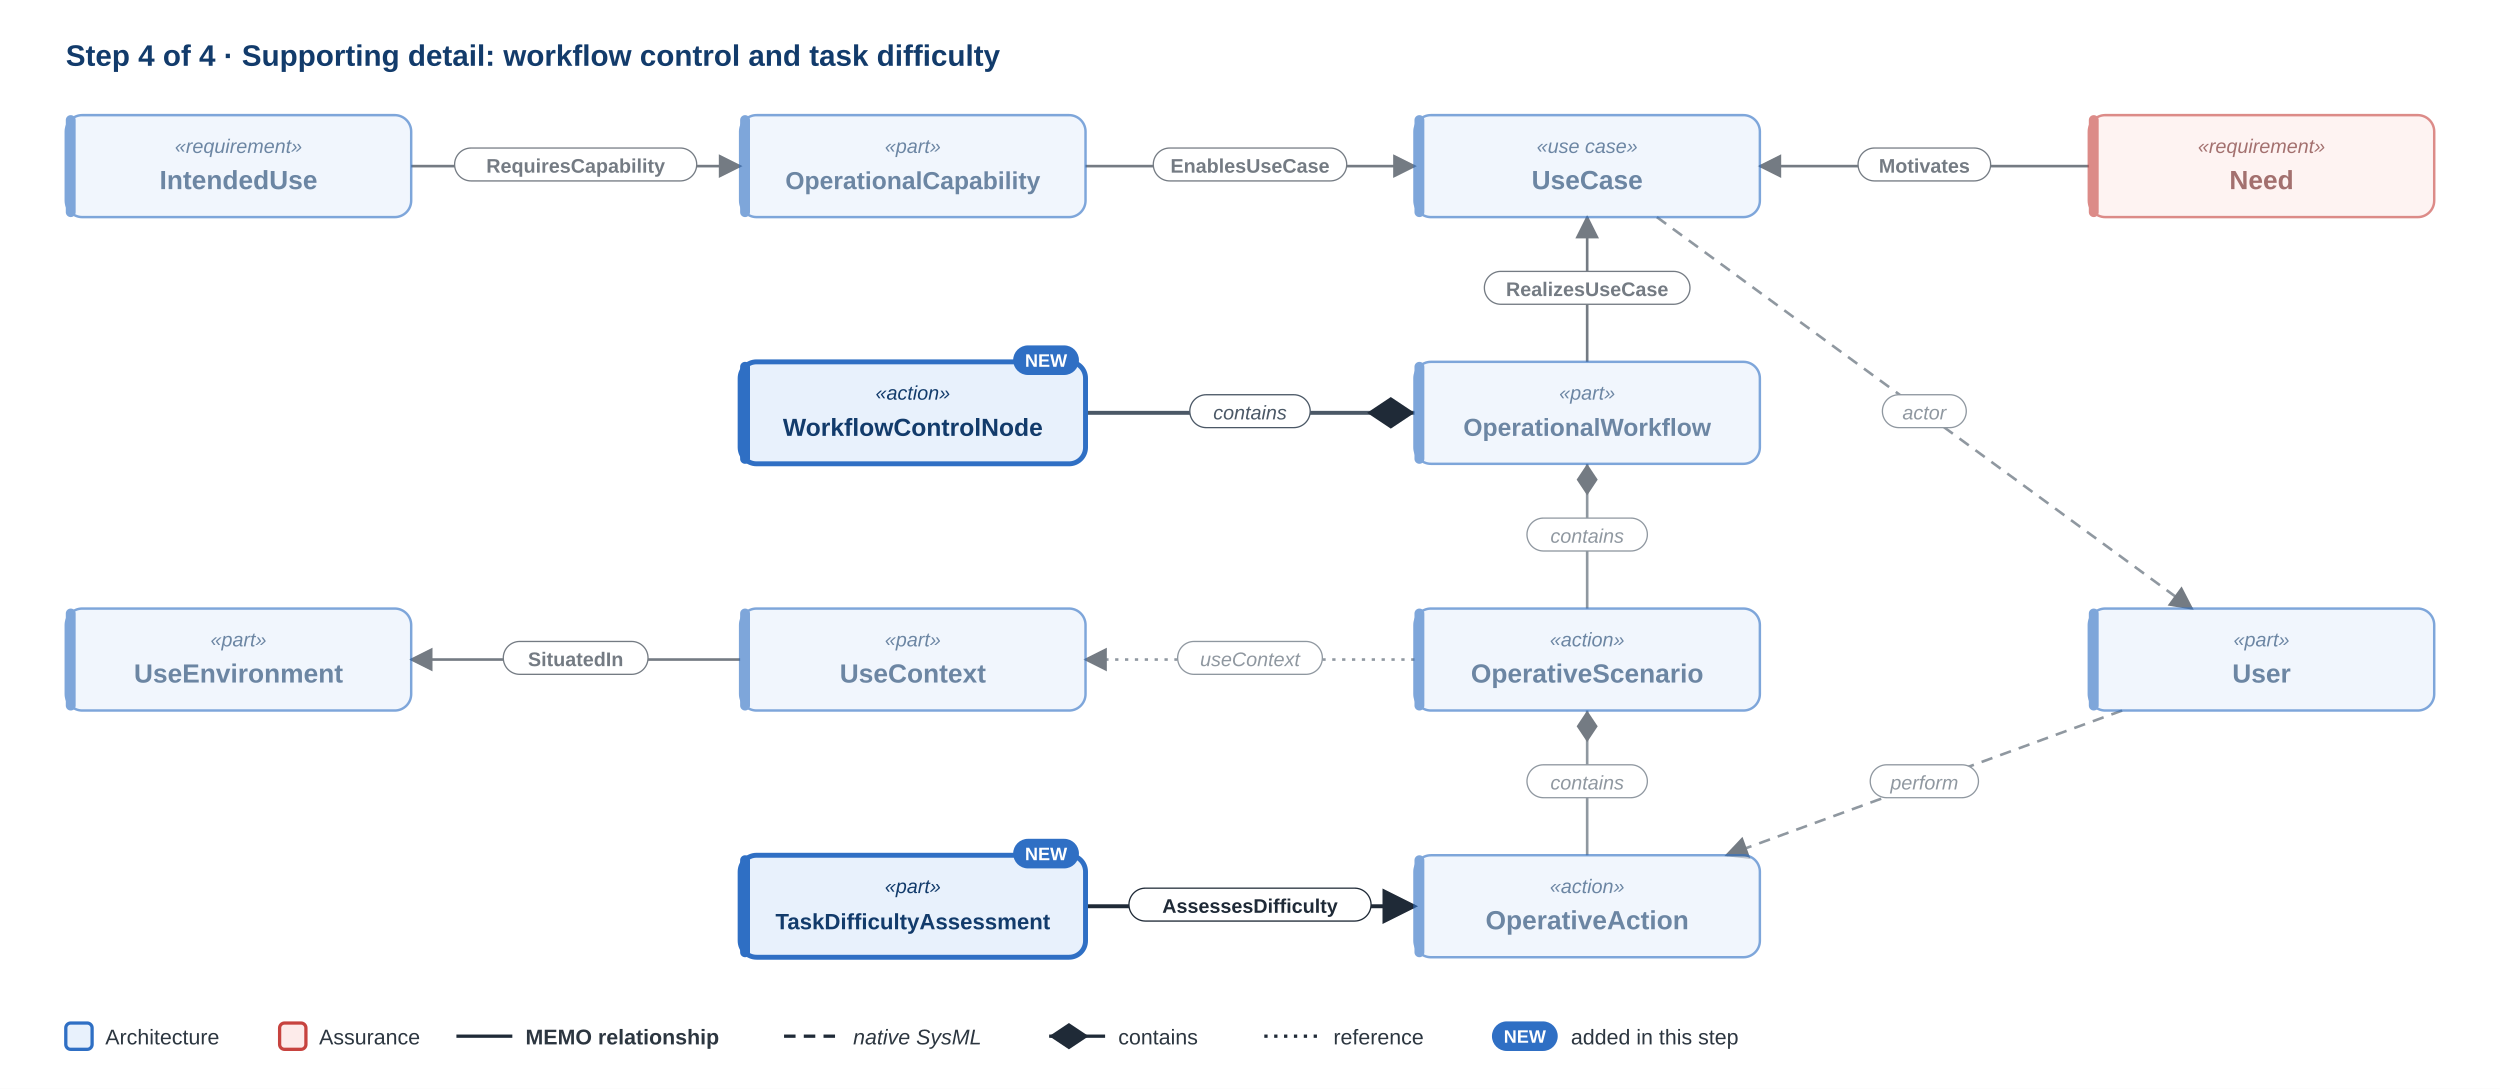
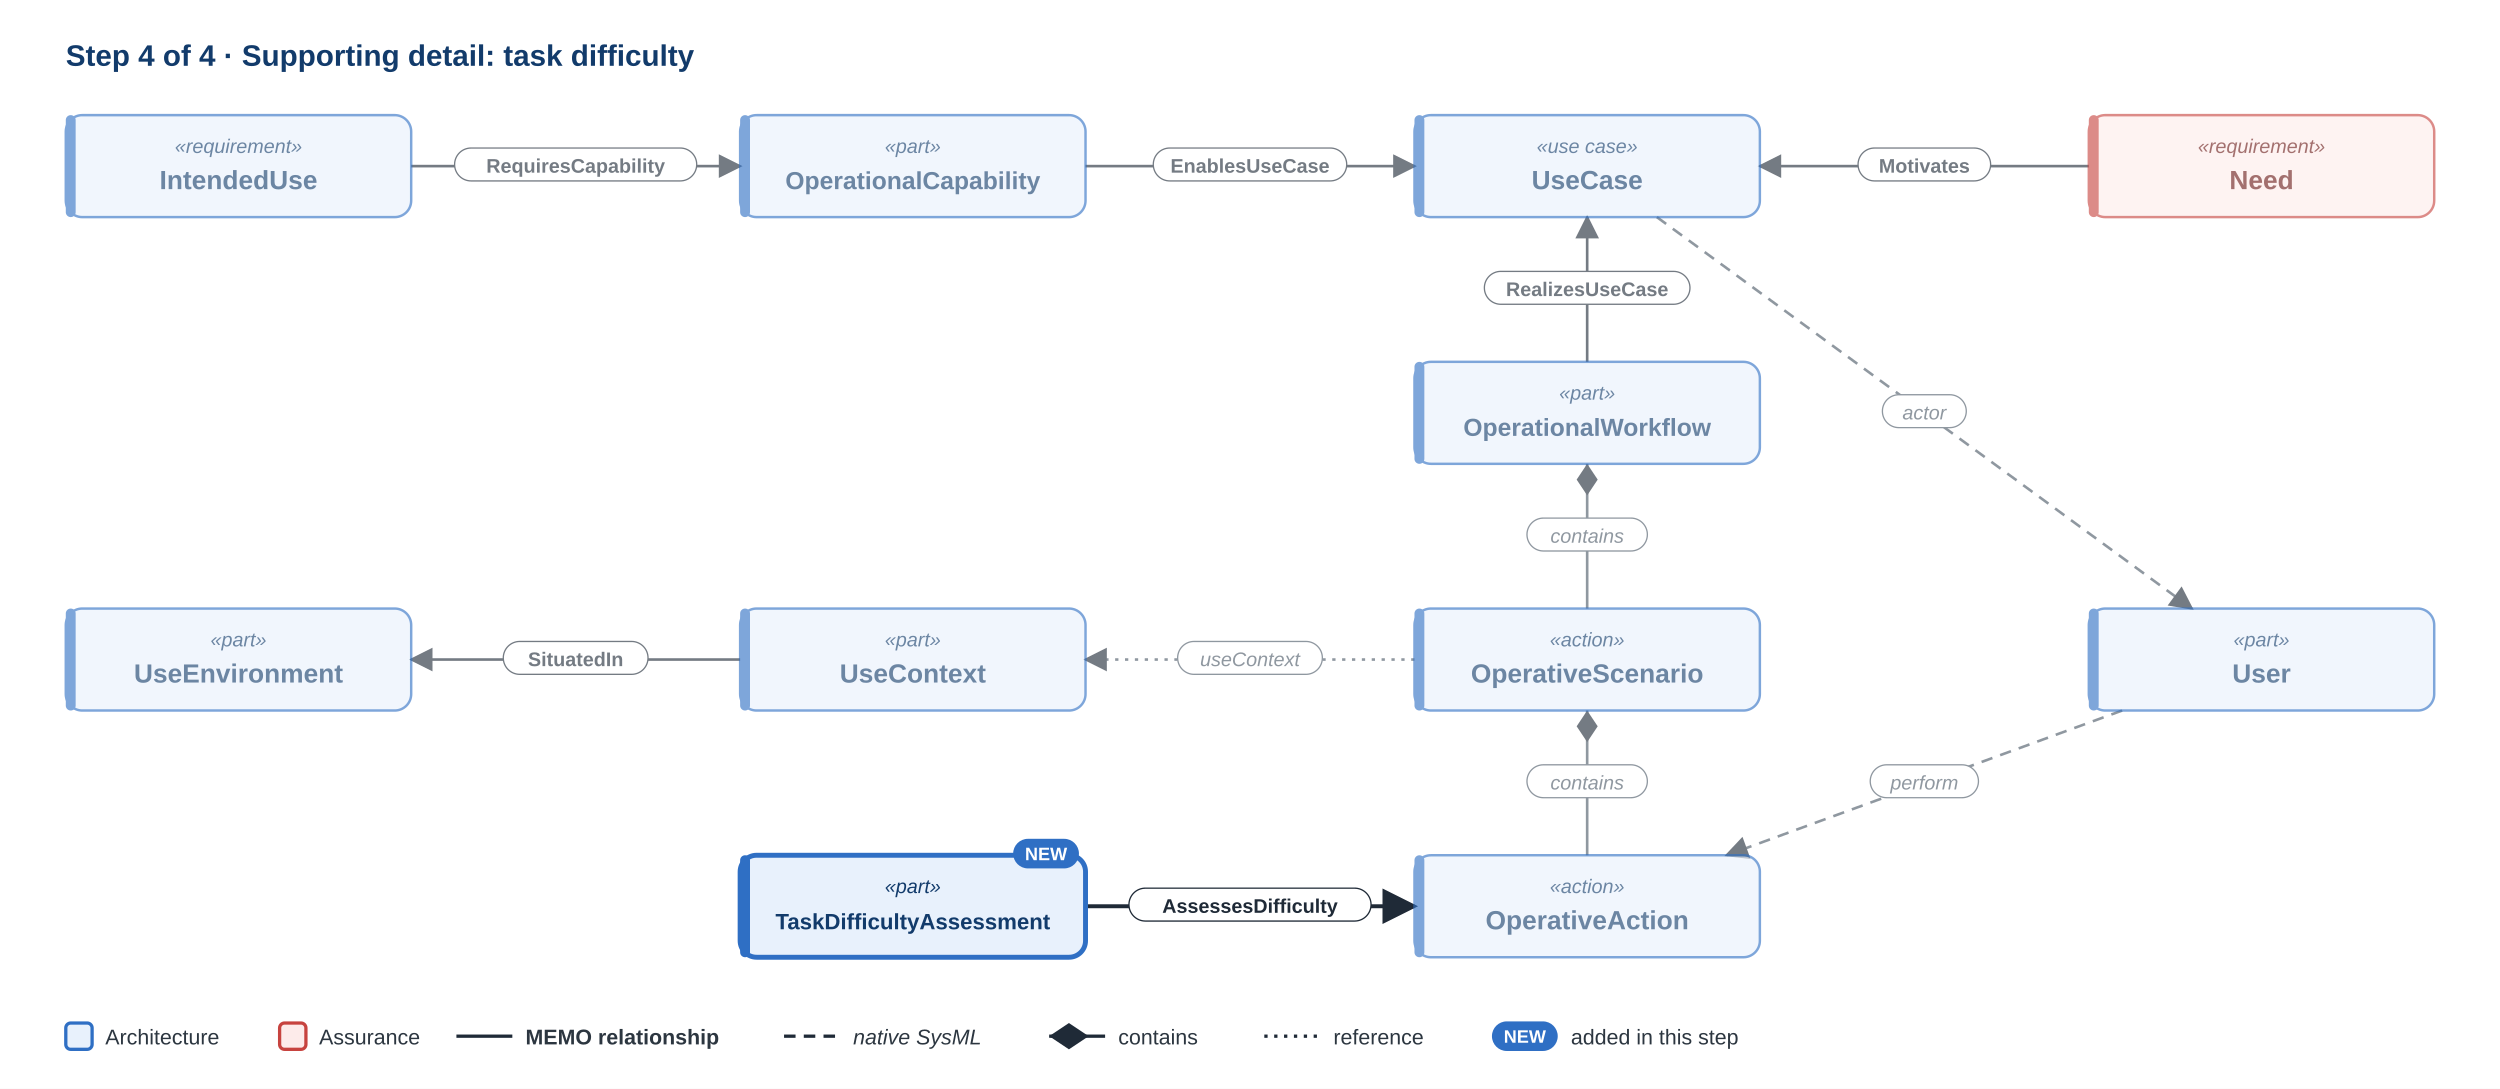
- <svg xmlns="http://www.w3.org/2000/svg" viewBox="0 0 1520 662" width="1520" height="662" font-family="Nunito, 'Segoe UI', Arial, sans-serif" role="img" aria-label="Operational layer, step 4: Supporting detail: workflow control and task difficulty">
+ <svg xmlns="http://www.w3.org/2000/svg" viewBox="0 0 1520 662" width="1520" height="662" font-family="Nunito, 'Segoe UI', Arial, sans-serif" role="img" aria-label="Operational layer, step 4: Supporting detail: task difficulty">
  <defs>
    <marker id="arrow" viewBox="0 0 10 10" refX="9" refY="5" markerWidth="9" markerHeight="9" orient="auto-start-reverse">
      <path d="M0,0 L10,5 L0,10 z" fill="#1f2a37" />
    </marker>
    <marker id="diamond" viewBox="0 0 14 10" refX="13" refY="5" markerWidth="14" markerHeight="10" orient="auto-start-reverse">
      <path d="M1,5 L7,1 L13,5 L7,9 z" fill="#1f2a37" />
    </marker>
  </defs>
  <rect width="100%" height="100%" fill="#ffffff" />
-   <text x="40" y="40" font-size="18" font-weight="800" fill="#123b6b">Step 4 of 4 · Supporting detail: workflow control and task difficulty</text>
+   <text x="40" y="40" font-size="18" font-weight="800" fill="#123b6b">Step 4 of 4 · Supporting detail: task difficulty</text>
  <g opacity="0.62">
    <line x1="965" y1="220" x2="965" y2="132" stroke="#1f2a37" stroke-width="1.6" marker-end="url(#arrow)" />
    <rect x="902.5" y="165" width="125" height="20" rx="10" fill="#ffffff" stroke="#1f2a37" stroke-width="0.8" />
    <text x="965" y="180" text-anchor="middle" font-size="12" font-weight="700" fill="#1f2a37">RealizesUseCase</text>
  </g>
  <g opacity="0.62">
    <line x1="965" y1="282" x2="965" y2="370" stroke="#4b5866" stroke-width="1.6" marker-start="url(#diamond)" />
    <rect x="928.4" y="315" width="73.2" height="20" rx="10" fill="#ffffff" stroke="#4b5866" stroke-width="0.8" />
    <text x="965" y="330" text-anchor="middle" font-size="12" font-style="italic" fill="#4b5866">contains</text>
  </g>
  <g opacity="0.62">
    <line x1="965" y1="432" x2="965" y2="520" stroke="#4b5866" stroke-width="1.6" marker-start="url(#diamond)" />
    <rect x="928.4" y="465" width="73.2" height="20" rx="10" fill="#ffffff" stroke="#4b5866" stroke-width="0.8" />
    <text x="965" y="480" text-anchor="middle" font-size="12" font-style="italic" fill="#4b5866">contains</text>
  </g>
  <g opacity="0.62">
    <line x1="1007.367" y1="132" x2="1332.633" y2="370" stroke="#4b5866" stroke-width="1.6" stroke-dasharray="7 5" marker-end="url(#arrow)" />
    <rect x="1144.5" y="240" width="51" height="20" rx="10" fill="#ffffff" stroke="#4b5866" stroke-width="0.8" />
    <text x="1170" y="255" text-anchor="middle" font-size="12" font-style="italic" fill="#4b5866">actor</text>
  </g>
  <g opacity="0.62">
    <line x1="1290.267" y1="432" x2="1049.733" y2="520" stroke="#4b5866" stroke-width="1.6" stroke-dasharray="7 5" marker-end="url(#arrow)" />
    <rect x="1137.1" y="465" width="65.8" height="20" rx="10" fill="#ffffff" stroke="#4b5866" stroke-width="0.8" />
    <text x="1170" y="480" text-anchor="middle" font-size="12" font-style="italic" fill="#4b5866">perform</text>
  </g>
  <g opacity="0.62">
    <line x1="1270" y1="101" x2="1070" y2="101" stroke="#1f2a37" stroke-width="1.6" marker-end="url(#arrow)" />
    <rect x="1129.7" y="90" width="80.6" height="20" rx="10" fill="#ffffff" stroke="#1f2a37" stroke-width="0.8" />
    <text x="1170" y="105" text-anchor="middle" font-size="12" font-weight="700" fill="#1f2a37">Motivates</text>
  </g>
  <g opacity="0.62">
    <line x1="250" y1="101" x2="450" y2="101" stroke="#1f2a37" stroke-width="1.6" marker-end="url(#arrow)" />
    <rect x="276.4" y="90" width="147.2" height="20" rx="10" fill="#ffffff" stroke="#1f2a37" stroke-width="0.8" />
    <text x="350" y="105" text-anchor="middle" font-size="12" font-weight="700" fill="#1f2a37">RequiresCapability</text>
  </g>
  <g opacity="0.62">
    <line x1="660" y1="101" x2="860" y2="101" stroke="#1f2a37" stroke-width="1.6" marker-end="url(#arrow)" />
    <rect x="701.2" y="90" width="117.6" height="20" rx="10" fill="#ffffff" stroke="#1f2a37" stroke-width="0.8" />
    <text x="760" y="105" text-anchor="middle" font-size="12" font-weight="700" fill="#1f2a37">EnablesUseCase</text>
  </g>
  <g opacity="0.62">
    <line x1="860" y1="401" x2="660" y2="401" stroke="#4b5866" stroke-width="1.6" stroke-dasharray="2 4" marker-end="url(#arrow)" />
    <rect x="716" y="390" width="88" height="20" rx="10" fill="#ffffff" stroke="#4b5866" stroke-width="0.8" />
    <text x="760" y="405" text-anchor="middle" font-size="12" font-style="italic" fill="#4b5866">useContext</text>
  </g>
  <g opacity="0.62">
    <line x1="450" y1="401" x2="250" y2="401" stroke="#1f2a37" stroke-width="1.6" marker-end="url(#arrow)" />
    <rect x="306" y="390" width="88" height="20" rx="10" fill="#ffffff" stroke="#1f2a37" stroke-width="0.8" />
    <text x="350" y="405" text-anchor="middle" font-size="12" font-weight="700" fill="#1f2a37">SituatedIn</text>
-   </g>
-   <g opacity="1">
-     <line x1="860" y1="251" x2="660" y2="251" stroke="#4b5866" stroke-width="2.4" marker-start="url(#diamond)" />
-     <rect x="723.4" y="240" width="73.2" height="20" rx="10" fill="#ffffff" stroke="#4b5866" stroke-width="0.8" />
-     <text x="760" y="255" text-anchor="middle" font-size="12" font-style="italic" fill="#4b5866">contains</text>
  </g>
  <g opacity="1">
    <line x1="660" y1="551" x2="860" y2="551" stroke="#1f2a37" stroke-width="2.4" marker-end="url(#arrow)" />
    <rect x="686.4" y="540" width="147.2" height="20" rx="10" fill="#ffffff" stroke="#1f2a37" stroke-width="0.8" />
    <text x="760" y="555" text-anchor="middle" font-size="12" font-weight="700" fill="#1f2a37">AssessesDifficulty</text>
  </g>
  <g opacity="0.62">
    <rect x="860" y="70" width="210" height="62" rx="10" fill="#e8f1fc" stroke="#2f6fc4" stroke-width="1.5" />
    <rect x="860" y="70" width="6" height="62" rx="3" fill="#2f6fc4" />
    <text x="965" y="93" text-anchor="middle" font-size="12" fill="#123b6b" font-style="italic">«use case»</text>
    <text x="965" y="115" text-anchor="middle" font-size="16" font-weight="700" fill="#123b6b">UseCase</text>
  </g>
  <g opacity="0.62">
    <rect x="860" y="220" width="210" height="62" rx="10" fill="#e8f1fc" stroke="#2f6fc4" stroke-width="1.5" />
    <rect x="860" y="220" width="6" height="62" rx="3" fill="#2f6fc4" />
    <text x="965" y="243" text-anchor="middle" font-size="12" fill="#123b6b" font-style="italic">«part»</text>
    <text x="965" y="265" text-anchor="middle" font-size="15" font-weight="700" fill="#123b6b">OperationalWorkflow</text>
  </g>
  <g opacity="0.62">
    <rect x="860" y="370" width="210" height="62" rx="10" fill="#e8f1fc" stroke="#2f6fc4" stroke-width="1.5" />
    <rect x="860" y="370" width="6" height="62" rx="3" fill="#2f6fc4" />
    <text x="965" y="393" text-anchor="middle" font-size="12" fill="#123b6b" font-style="italic">«action»</text>
    <text x="965" y="415" text-anchor="middle" font-size="16" font-weight="700" fill="#123b6b">OperativeScenario</text>
  </g>
  <g opacity="0.62">
    <rect x="860" y="520" width="210" height="62" rx="10" fill="#e8f1fc" stroke="#2f6fc4" stroke-width="1.5" />
    <rect x="860" y="520" width="6" height="62" rx="3" fill="#2f6fc4" />
    <text x="965" y="543" text-anchor="middle" font-size="12" fill="#123b6b" font-style="italic">«action»</text>
    <text x="965" y="565" text-anchor="middle" font-size="16" font-weight="700" fill="#123b6b">OperativeAction</text>
  </g>
  <g opacity="0.62">
    <rect x="1270" y="370" width="210" height="62" rx="10" fill="#e8f1fc" stroke="#2f6fc4" stroke-width="1.5" />
    <rect x="1270" y="370" width="6" height="62" rx="3" fill="#2f6fc4" />
    <text x="1375" y="393" text-anchor="middle" font-size="12" fill="#123b6b" font-style="italic">«part»</text>
    <text x="1375" y="415" text-anchor="middle" font-size="16" font-weight="700" fill="#123b6b">User</text>
  </g>
  <g opacity="0.62">
    <rect x="1270" y="70" width="210" height="62" rx="10" fill="#fdebea" stroke="#c7433f" stroke-width="1.5" />
    <rect x="1270" y="70" width="6" height="62" rx="3" fill="#c7433f" />
    <text x="1375" y="93" text-anchor="middle" font-size="12" fill="#6b1916" font-style="italic">«requirement»</text>
    <text x="1375" y="115" text-anchor="middle" font-size="16" font-weight="700" fill="#6b1916">Need</text>
  </g>
  <g opacity="0.62">
    <rect x="40" y="70" width="210" height="62" rx="10" fill="#e8f1fc" stroke="#2f6fc4" stroke-width="1.5" />
    <rect x="40" y="70" width="6" height="62" rx="3" fill="#2f6fc4" />
    <text x="145" y="93" text-anchor="middle" font-size="12" fill="#123b6b" font-style="italic">«requirement»</text>
    <text x="145" y="115" text-anchor="middle" font-size="16" font-weight="700" fill="#123b6b">IntendedUse</text>
  </g>
  <g opacity="0.62">
    <rect x="450" y="70" width="210" height="62" rx="10" fill="#e8f1fc" stroke="#2f6fc4" stroke-width="1.5" />
    <rect x="450" y="70" width="6" height="62" rx="3" fill="#2f6fc4" />
    <text x="555" y="93" text-anchor="middle" font-size="12" fill="#123b6b" font-style="italic">«part»</text>
    <text x="555" y="115" text-anchor="middle" font-size="15" font-weight="700" fill="#123b6b">OperationalCapability</text>
  </g>
  <g opacity="0.62">
    <rect x="450" y="370" width="210" height="62" rx="10" fill="#e8f1fc" stroke="#2f6fc4" stroke-width="1.5" />
    <rect x="450" y="370" width="6" height="62" rx="3" fill="#2f6fc4" />
    <text x="555" y="393" text-anchor="middle" font-size="12" fill="#123b6b" font-style="italic">«part»</text>
    <text x="555" y="415" text-anchor="middle" font-size="16" font-weight="700" fill="#123b6b">UseContext</text>
  </g>
  <g opacity="0.62">
    <rect x="40" y="370" width="210" height="62" rx="10" fill="#e8f1fc" stroke="#2f6fc4" stroke-width="1.5" />
    <rect x="40" y="370" width="6" height="62" rx="3" fill="#2f6fc4" />
    <text x="145" y="393" text-anchor="middle" font-size="12" fill="#123b6b" font-style="italic">«part»</text>
    <text x="145" y="415" text-anchor="middle" font-size="16" font-weight="700" fill="#123b6b">UseEnvironment</text>
  </g>
  <g opacity="1">
-     <rect x="450" y="220" width="210" height="62" rx="10" fill="#e8f1fc" stroke="#2f6fc4" stroke-width="3" />
-     <rect x="450" y="220" width="6" height="62" rx="3" fill="#2f6fc4" />
-     <text x="555" y="243" text-anchor="middle" font-size="12" fill="#123b6b" font-style="italic">«action»</text>
-     <text x="555" y="265" text-anchor="middle" font-size="15" font-weight="700" fill="#123b6b">WorkflowControlNode</text>
-     <rect x="616" y="210" width="40" height="18" rx="9" fill="#2f6fc4" />
-     <text x="636" y="223" text-anchor="middle" font-size="11" font-weight="700" fill="#ffffff">NEW</text>
-   </g>
-   <g opacity="1">
    <rect x="450" y="520" width="210" height="62" rx="10" fill="#e8f1fc" stroke="#2f6fc4" stroke-width="3" />
    <rect x="450" y="520" width="6" height="62" rx="3" fill="#2f6fc4" />
    <text x="555" y="543" text-anchor="middle" font-size="12" fill="#123b6b" font-style="italic">«part»</text>
    <text x="555" y="565" text-anchor="middle" font-size="13.5" font-weight="700" fill="#123b6b">TaskDifficultyAssessment</text>
    <rect x="616" y="510" width="40" height="18" rx="9" fill="#2f6fc4" />
    <text x="636" y="523" text-anchor="middle" font-size="11" font-weight="700" fill="#ffffff">NEW</text>
  </g>
  <rect x="40" y="622" width="16" height="16" rx="3" fill="#e8f1fc" stroke="#2f6fc4" stroke-width="2" />
  <text x="64" y="635" font-size="13" fill="#2c3640">Architecture</text>
  <rect x="170" y="622" width="16" height="16" rx="3" fill="#fdebea" stroke="#c7433f" stroke-width="2" />
  <text x="194" y="635" font-size="13" fill="#2c3640">Assurance</text>
  <line x1="277.5" y1="630" x2="311.5" y2="630" stroke="#1f2a37" stroke-width="2" />
  <text x="319.5" y="635" font-size="13" fill="#2c3640">
    <tspan font-weight="700">MEMO relationship</tspan>
  </text>
  <line x1="476.7" y1="630" x2="510.7" y2="630" stroke="#1f2a37" stroke-width="2" stroke-dasharray="7 5" />
  <text x="518.7" y="635" font-size="13" fill="#2c3640">
    <tspan font-style="italic">native SysML</tspan>
  </text>
  <line x1="637.9" y1="630" x2="671.9" y2="630" stroke="#1f2a37" stroke-width="2" marker-start="url(#diamond)" />
  <text x="679.9" y="635" font-size="13" fill="#2c3640">contains</text>
  <line x1="768.7" y1="630" x2="802.7" y2="630" stroke="#1f2a37" stroke-width="2" stroke-dasharray="2 4" />
  <text x="810.7" y="635" font-size="13" fill="#2c3640">reference</text>
  <rect x="907.1" y="621" width="40" height="18" rx="9" fill="#2f6fc4" />
  <text x="927.1" y="634" text-anchor="middle" font-size="11" font-weight="700" fill="#ffffff">NEW</text>
  <text x="955.1" y="635" font-size="13" fill="#2c3640">added in this step</text>
</svg>
